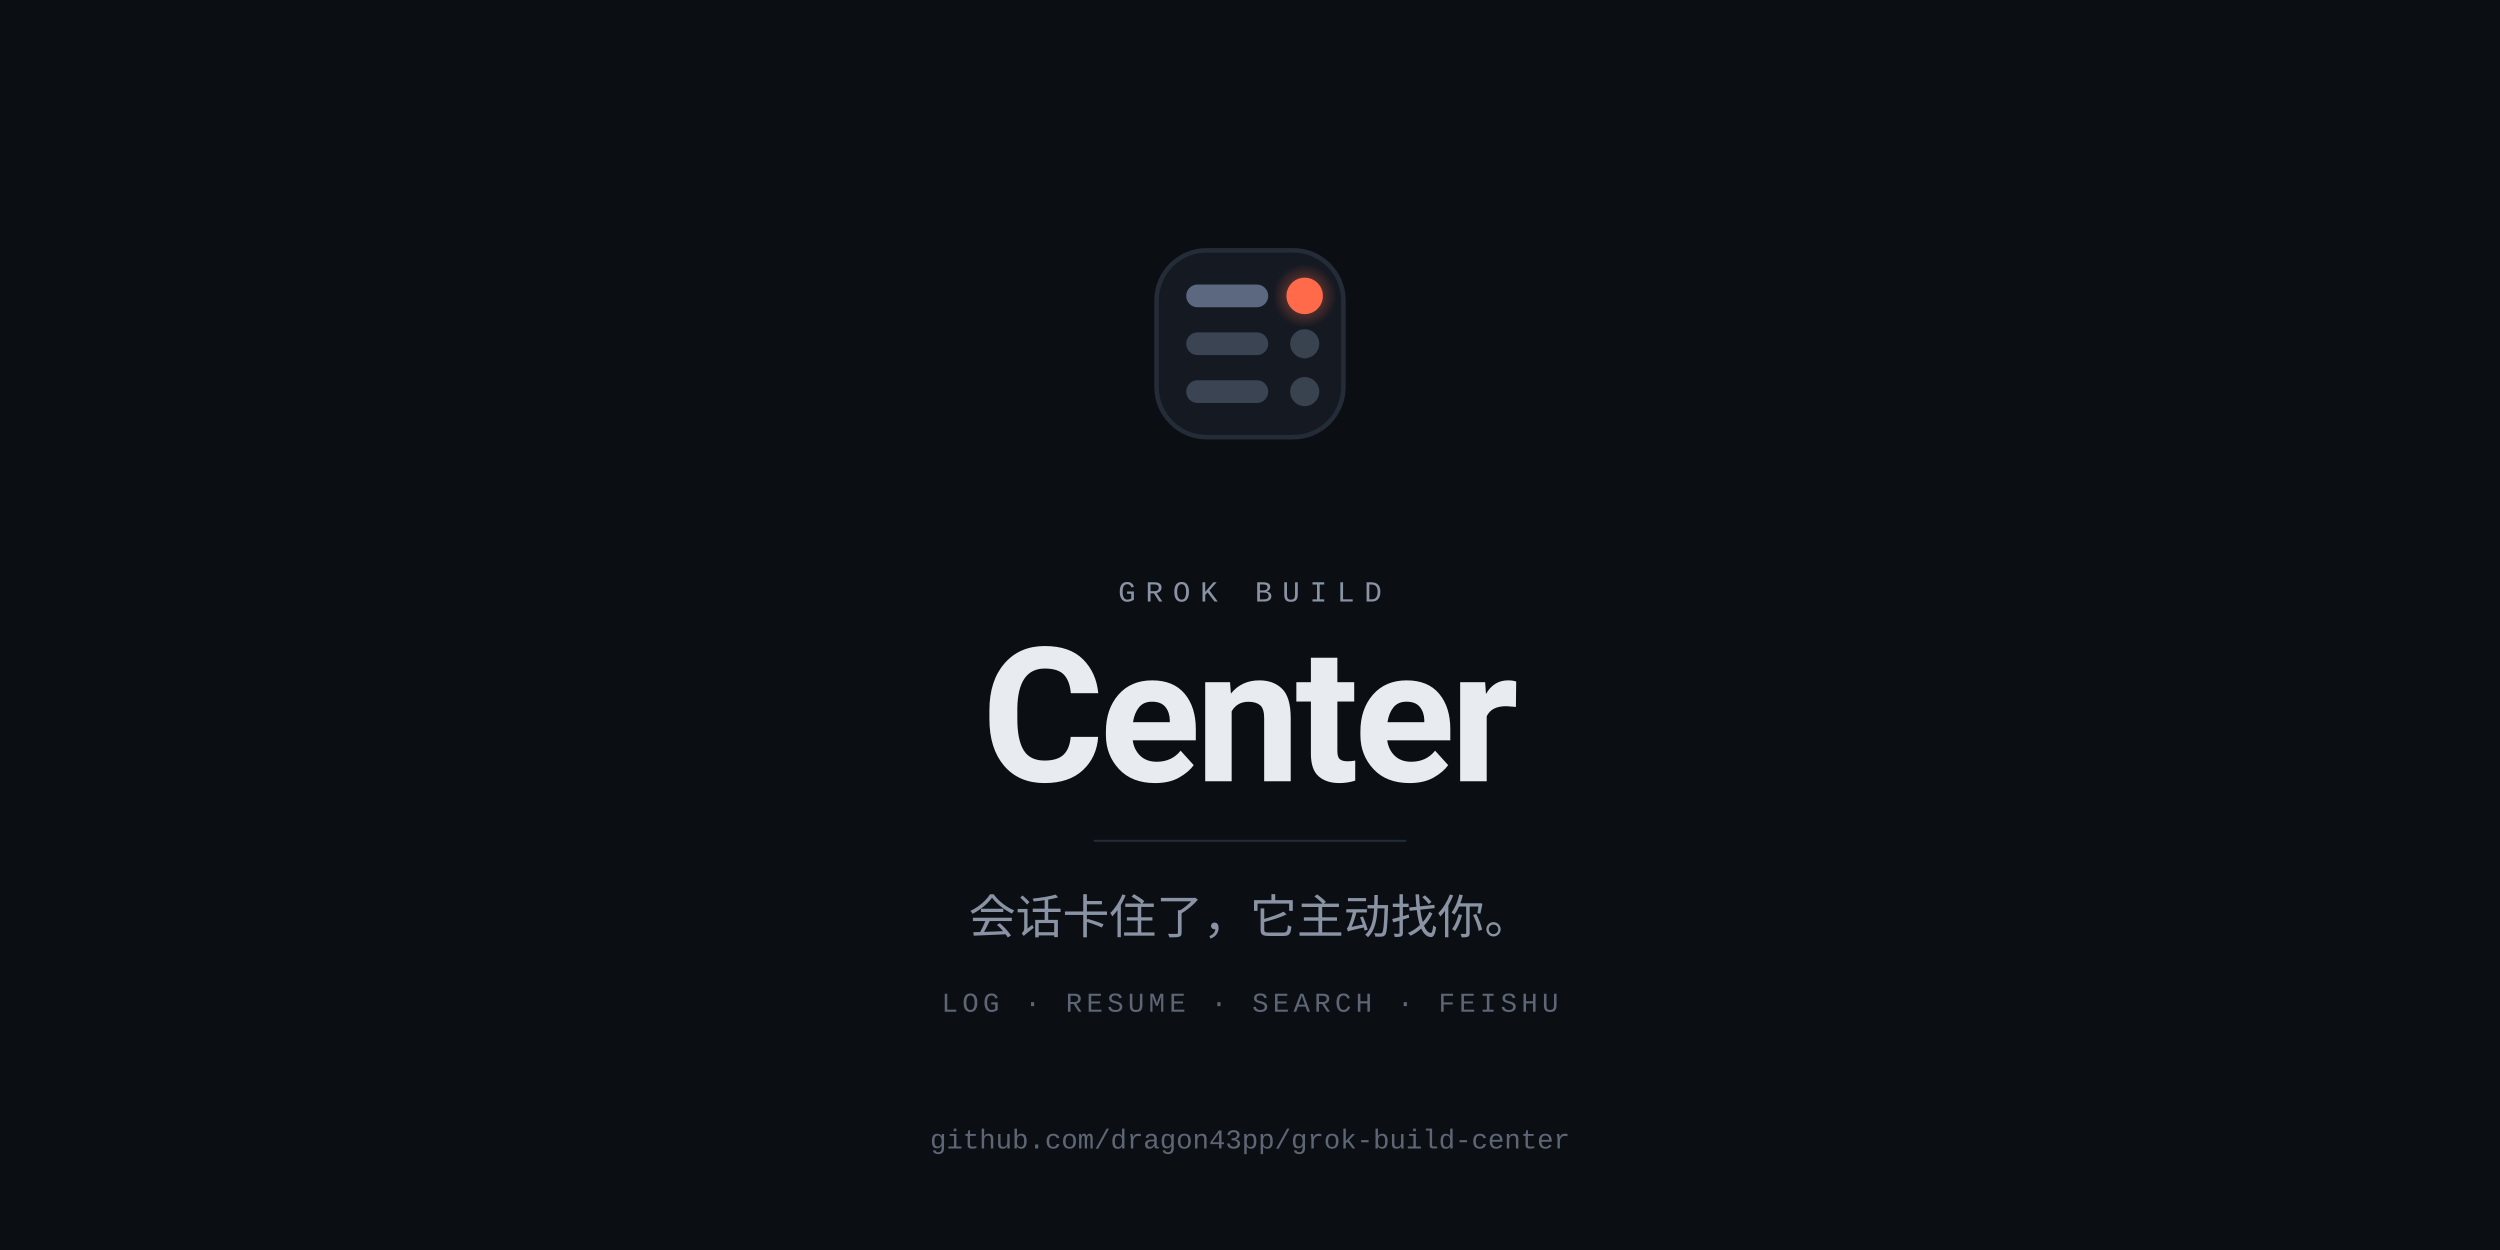
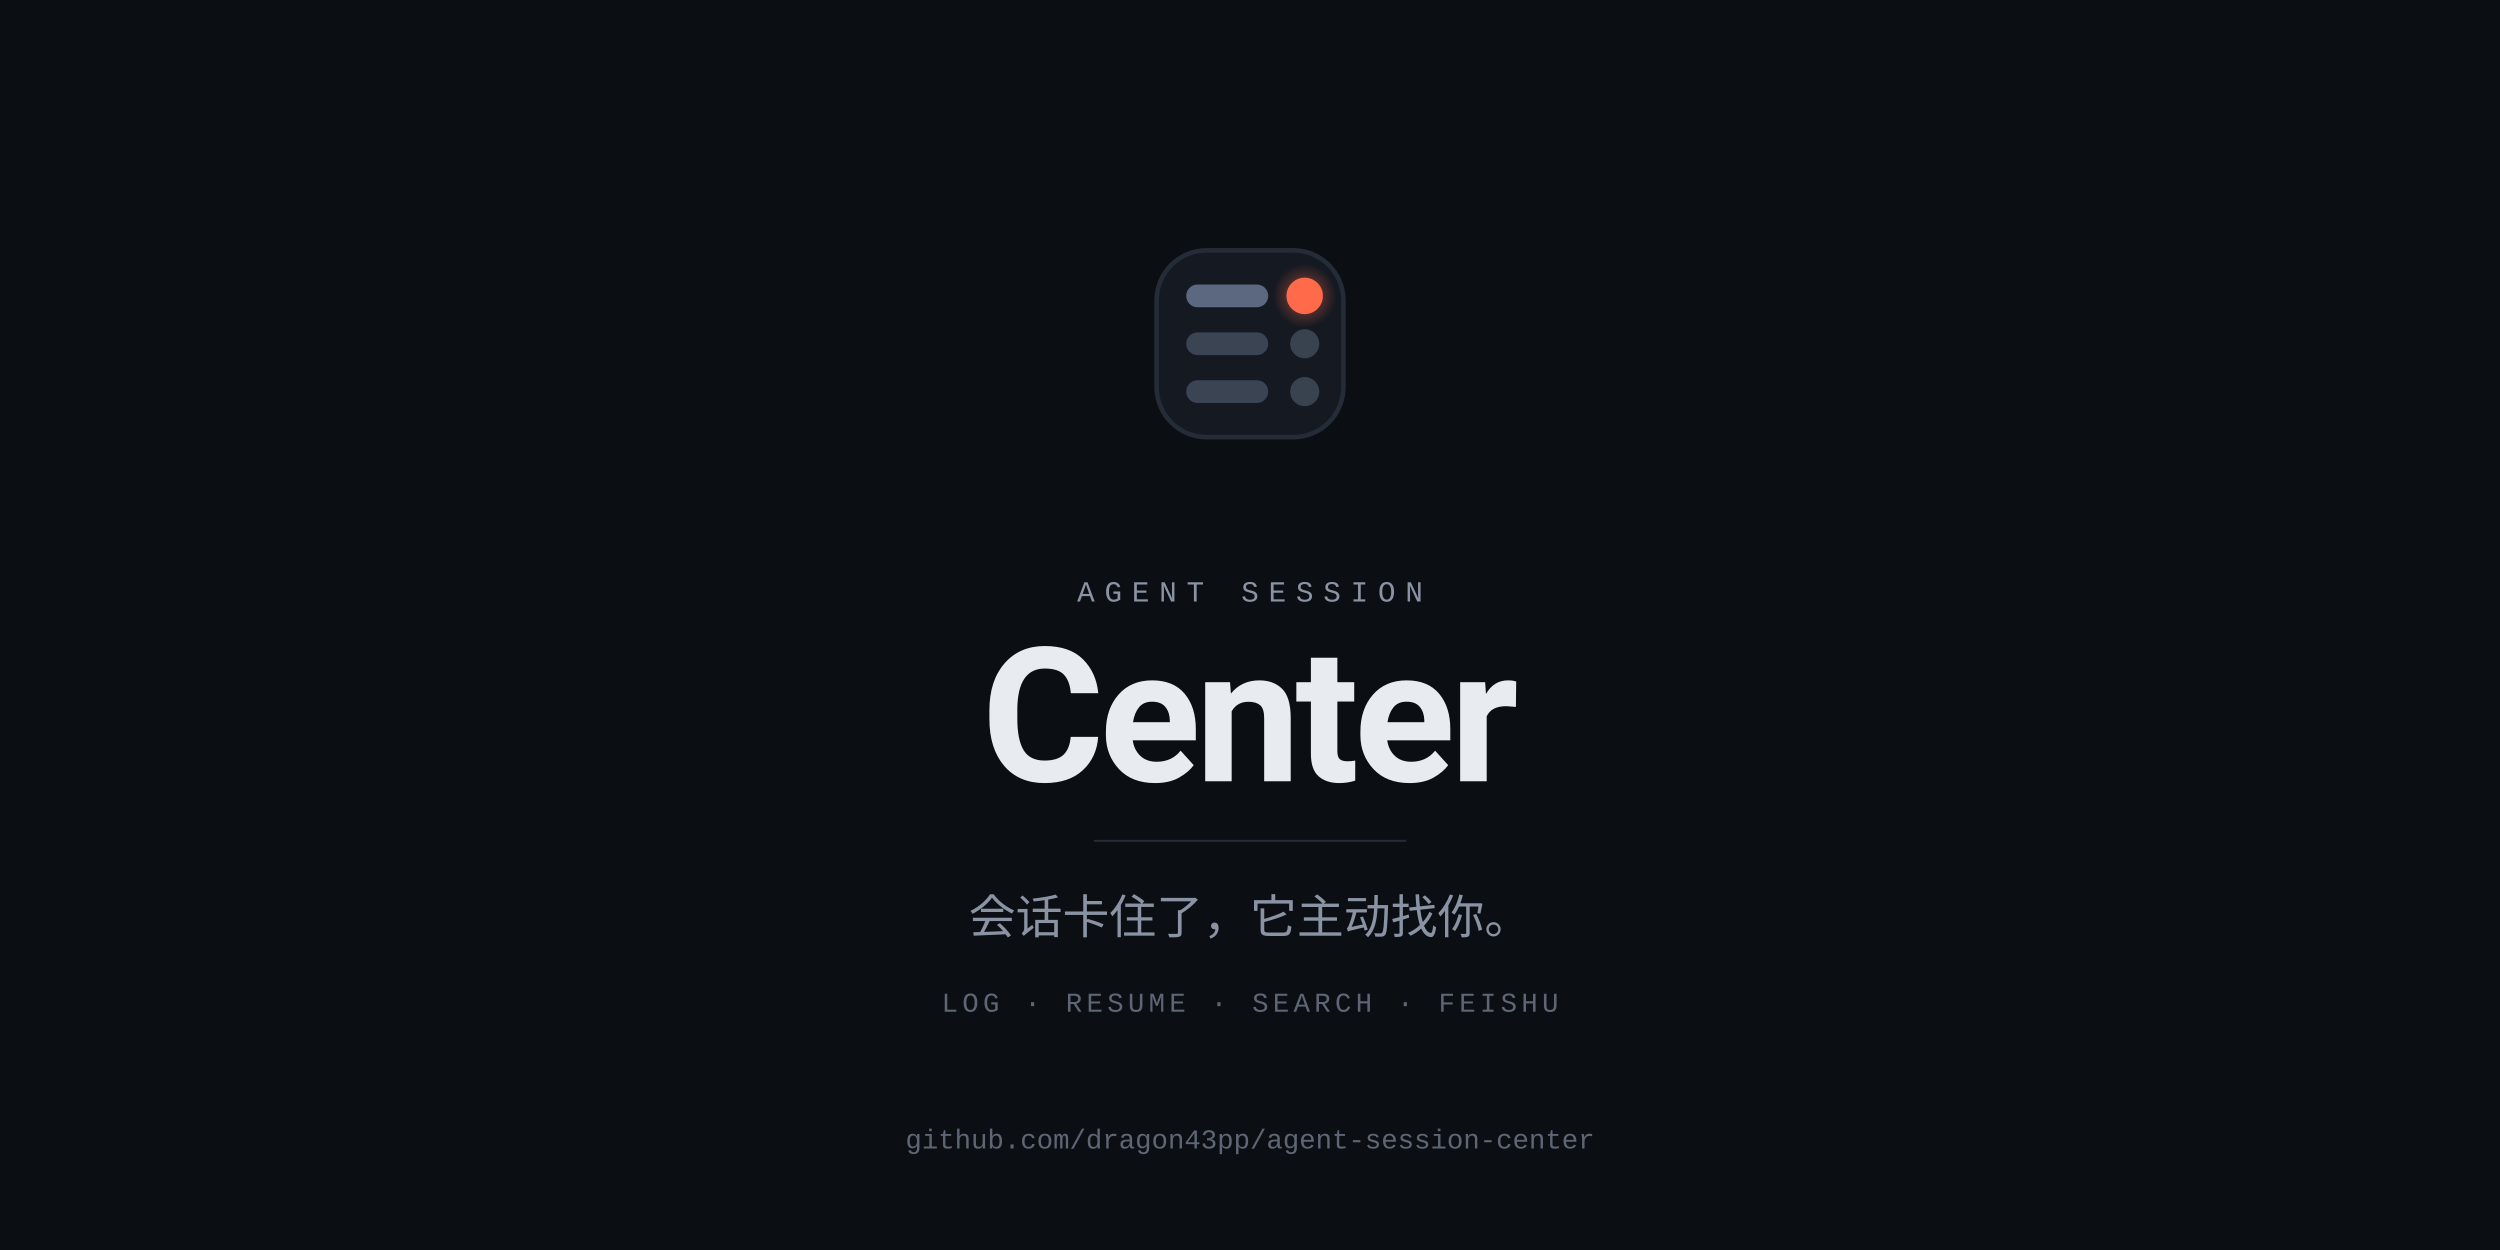
- <svg xmlns="http://www.w3.org/2000/svg" viewBox="0 0 1280 640" width="1280" height="640" role="img" aria-label="Grok Build Center">
+ <svg xmlns="http://www.w3.org/2000/svg" viewBox="0 0 1280 640" width="1280" height="640" role="img" aria-label="Agent Session Center">
  <defs>
    <radialGradient id="oglow">
      <stop offset="0%" stop-color="#FF6B4A" stop-opacity="0.55" />
      <stop offset="100%" stop-color="#FF6B4A" stop-opacity="0" />
    </radialGradient>
    <style>
      .bg    { fill: #0B0E13; }
      .ink   { fill: #E8EBF0; }
      .dim   { fill: #8A93A3; }
      .faint { fill: #5E6675; }
      .plate { fill: #141922; }
      .ring  { fill: none; stroke: #242C38; stroke-width: 1; }
      .slot  { fill: #3A4453; }
      .slotH { fill: #5C6880; }
      .off   { fill: #39424F; }
      .hair  { fill: #242C38; }
      @media (prefers-color-scheme: light) {
        .bg    { fill: #F5F7FA; }
        .ink   { fill: #0F1420; }
        .dim   { fill: #626C7D; }
        .faint { fill: #98A1B0; }
        .plate { fill: #EDF0F5; }
        .ring  { stroke: #D8DEE8; }
        .slot  { fill: #C3CBD8; }
        .slotH { fill: #A6B0C1; }
        .off   { fill: #B8C1CE; }
        .hair  { fill: #DFE4EC; }
      }
    </style>
  </defs>
  <rect class="bg" width="1280" height="640" />
  <g transform="translate(584,120) scale(2.3333)">
    <rect class="plate" x="3.5" y="3.5" width="41" height="41" rx="11" />
    <rect class="ring" x="3.5" y="3.5" width="41" height="41" rx="11" />
    <rect class="slotH" x="10" y="11" width="18" height="5" rx="2.5" />
    <circle cx="36" cy="13.5" r="7" fill="url(#oglow)" />
    <circle cx="36" cy="13.5" r="4" fill="#FF6B4A" />
    <rect class="slot" x="10" y="21.5" width="18" height="5" rx="2.5" />
    <circle class="off" cx="36" cy="24" r="3.2" />
    <rect class="slot" x="10" y="32" width="18" height="5" rx="2.5" />
    <circle class="off" cx="36" cy="34.5" r="3.2" />
  </g>
-   <text x="640" y="308" text-anchor="middle" font-family="ui-monospace, SFMono-Regular, Menlo, Consolas, 'Liberation Mono', monospace" font-size="15" letter-spacing="5" class="dim">GROK BUILD</text>
+   <text x="640" y="308" text-anchor="middle" font-family="ui-monospace, SFMono-Regular, Menlo, Consolas, 'Liberation Mono', monospace" font-size="15" letter-spacing="5" class="dim">AGENT SESSION</text>
  <text x="640" y="400" text-anchor="middle" font-family="ui-sans-serif, -apple-system, 'Segoe UI', Roboto, 'Helvetica Neue', Arial, sans-serif" font-size="96" font-weight="700" letter-spacing="-2.6" class="ink">Center</text>
  <rect class="hair" x="560" y="430" width="160" height="1" />
  <text x="640" y="478" text-anchor="middle" font-family="ui-sans-serif, -apple-system, 'Segoe UI', Roboto, 'Helvetica Neue', Arial, sans-serif" font-size="24" class="dim">会话卡住了，它主动找你。</text>
  <text x="640" y="518" text-anchor="middle" font-family="ui-monospace, SFMono-Regular, Menlo, Consolas, 'Liberation Mono', monospace" font-size="14" letter-spacing="2.2" class="faint">LOG · RESUME · SEARCH · FEISHU</text>
-   <text x="640" y="588" text-anchor="middle" font-family="ui-monospace, SFMono-Regular, Menlo, Consolas, 'Liberation Mono', monospace" font-size="14" class="faint">github.com/dragon43pp/grok-build-center</text>
+   <text x="640" y="588" text-anchor="middle" font-family="ui-monospace, SFMono-Regular, Menlo, Consolas, 'Liberation Mono', monospace" font-size="14" class="faint">github.com/dragon43pp/agent-session-center</text>
</svg>
